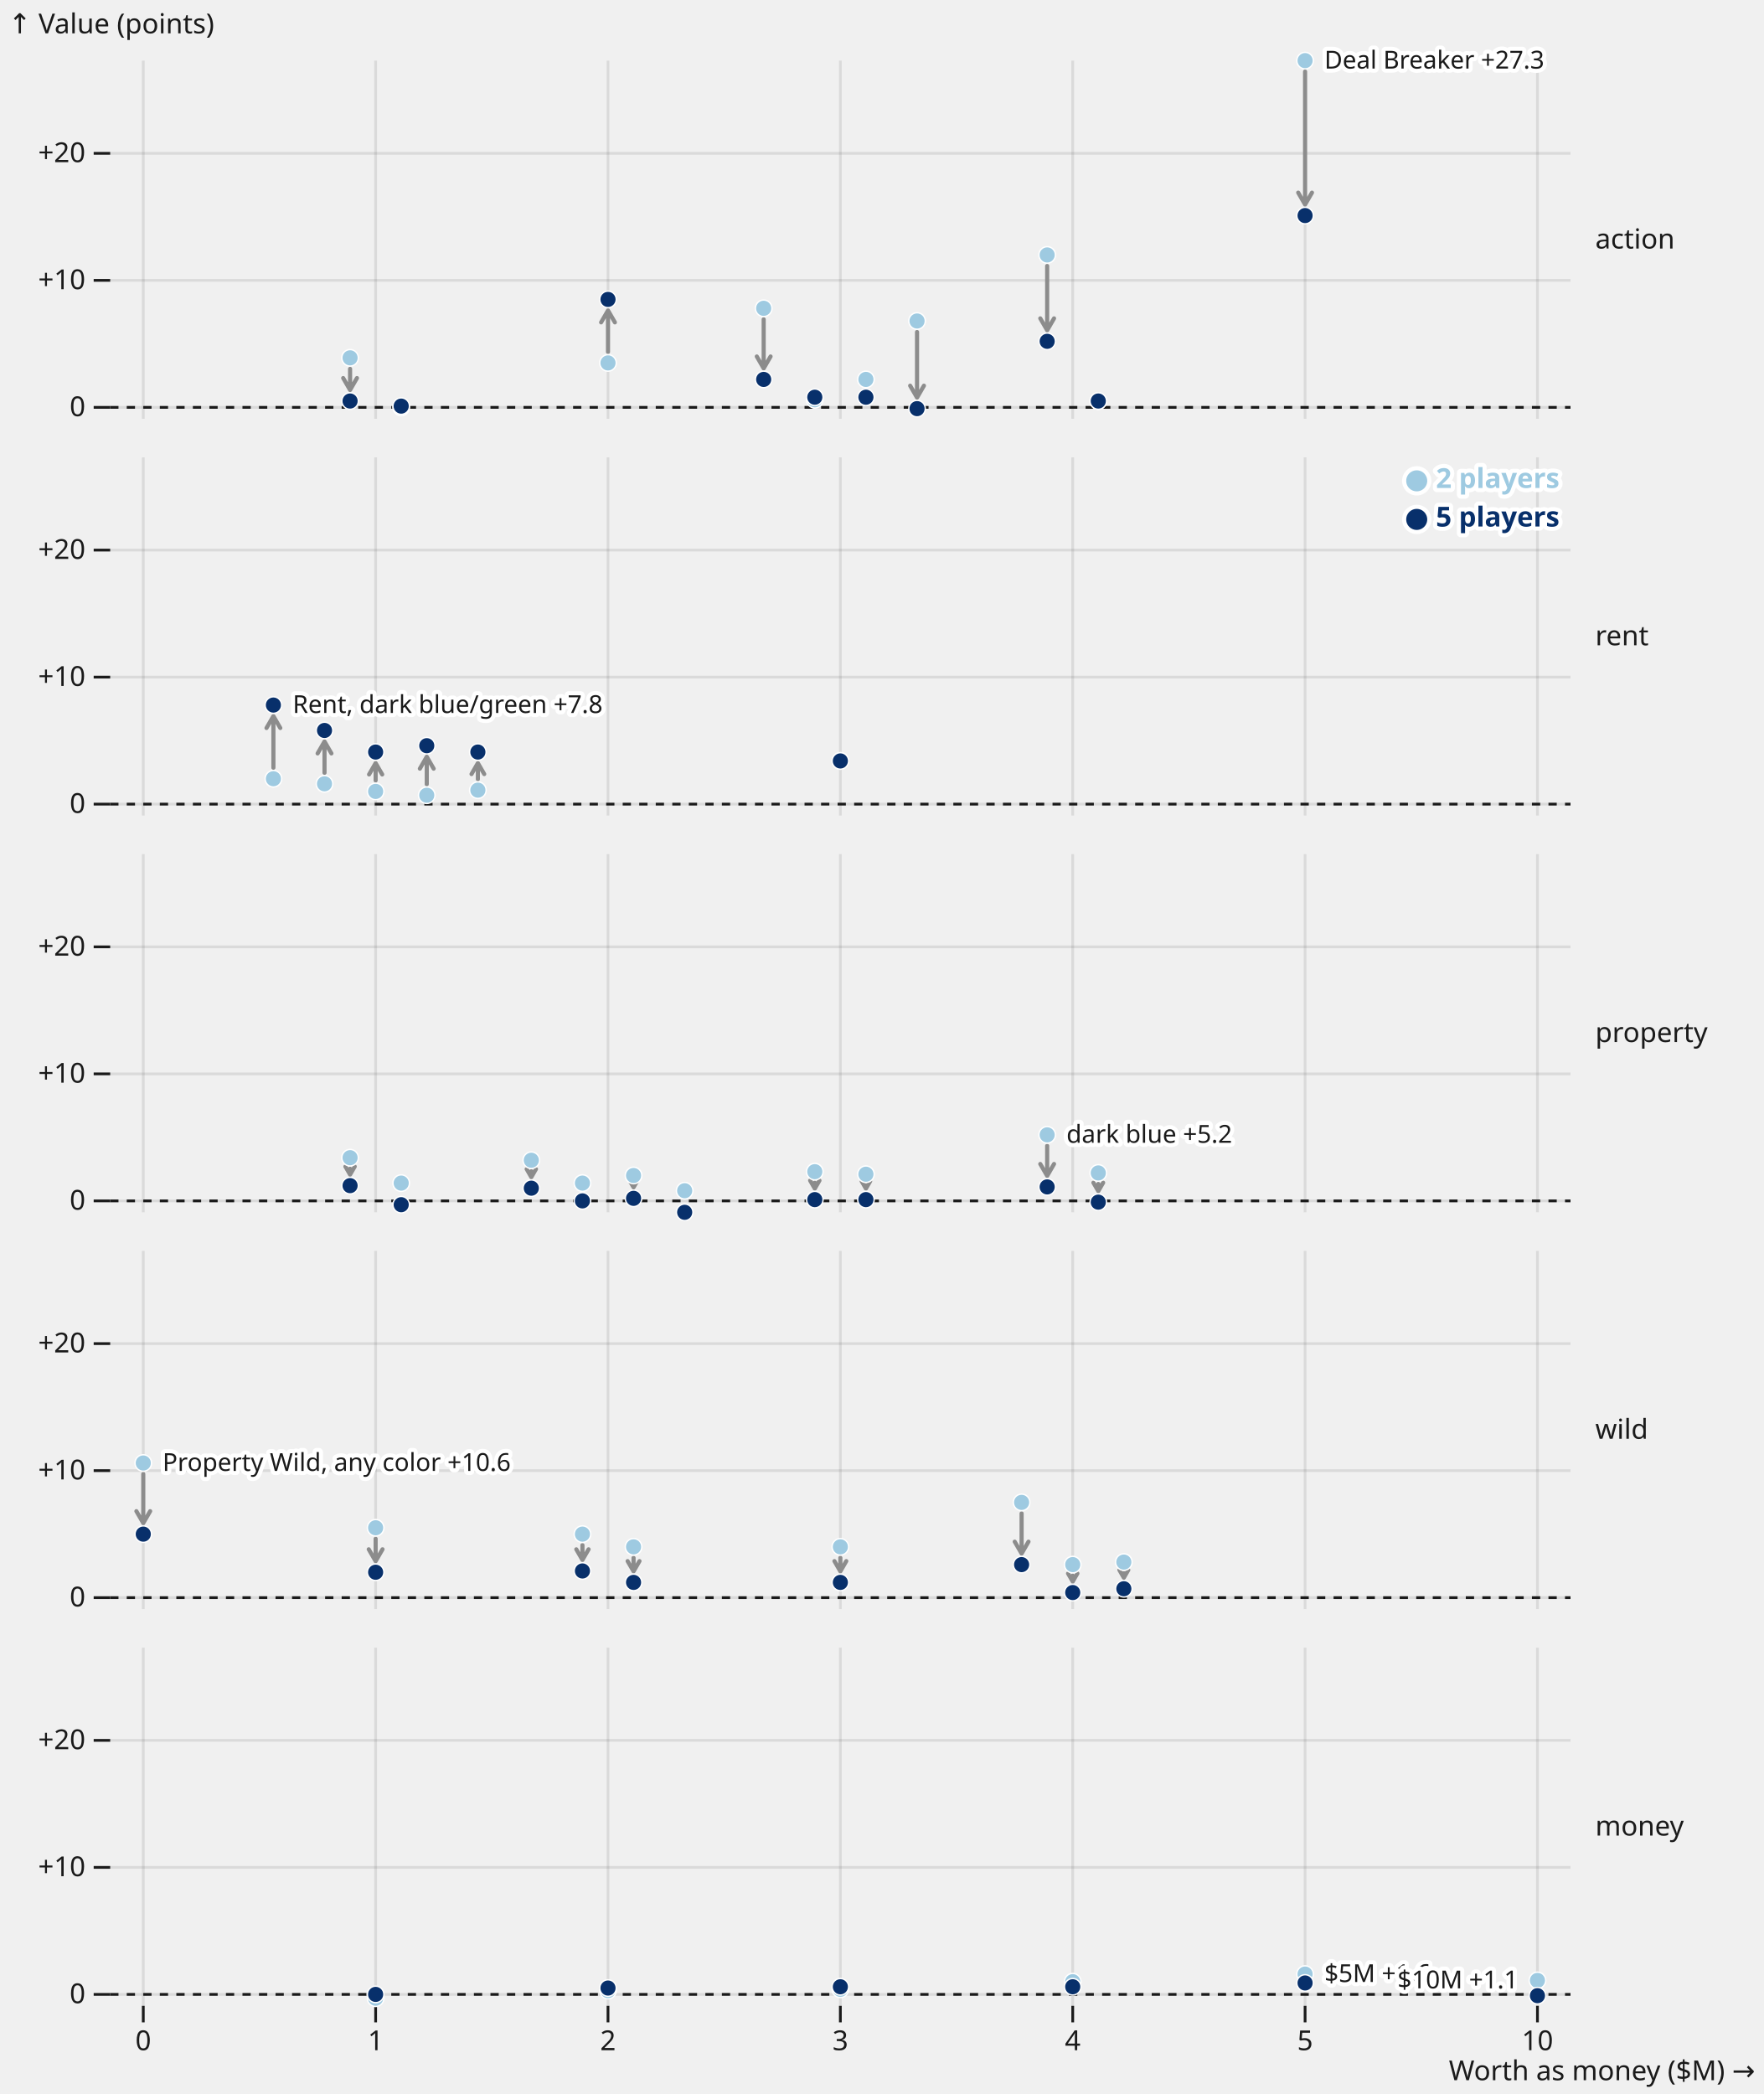
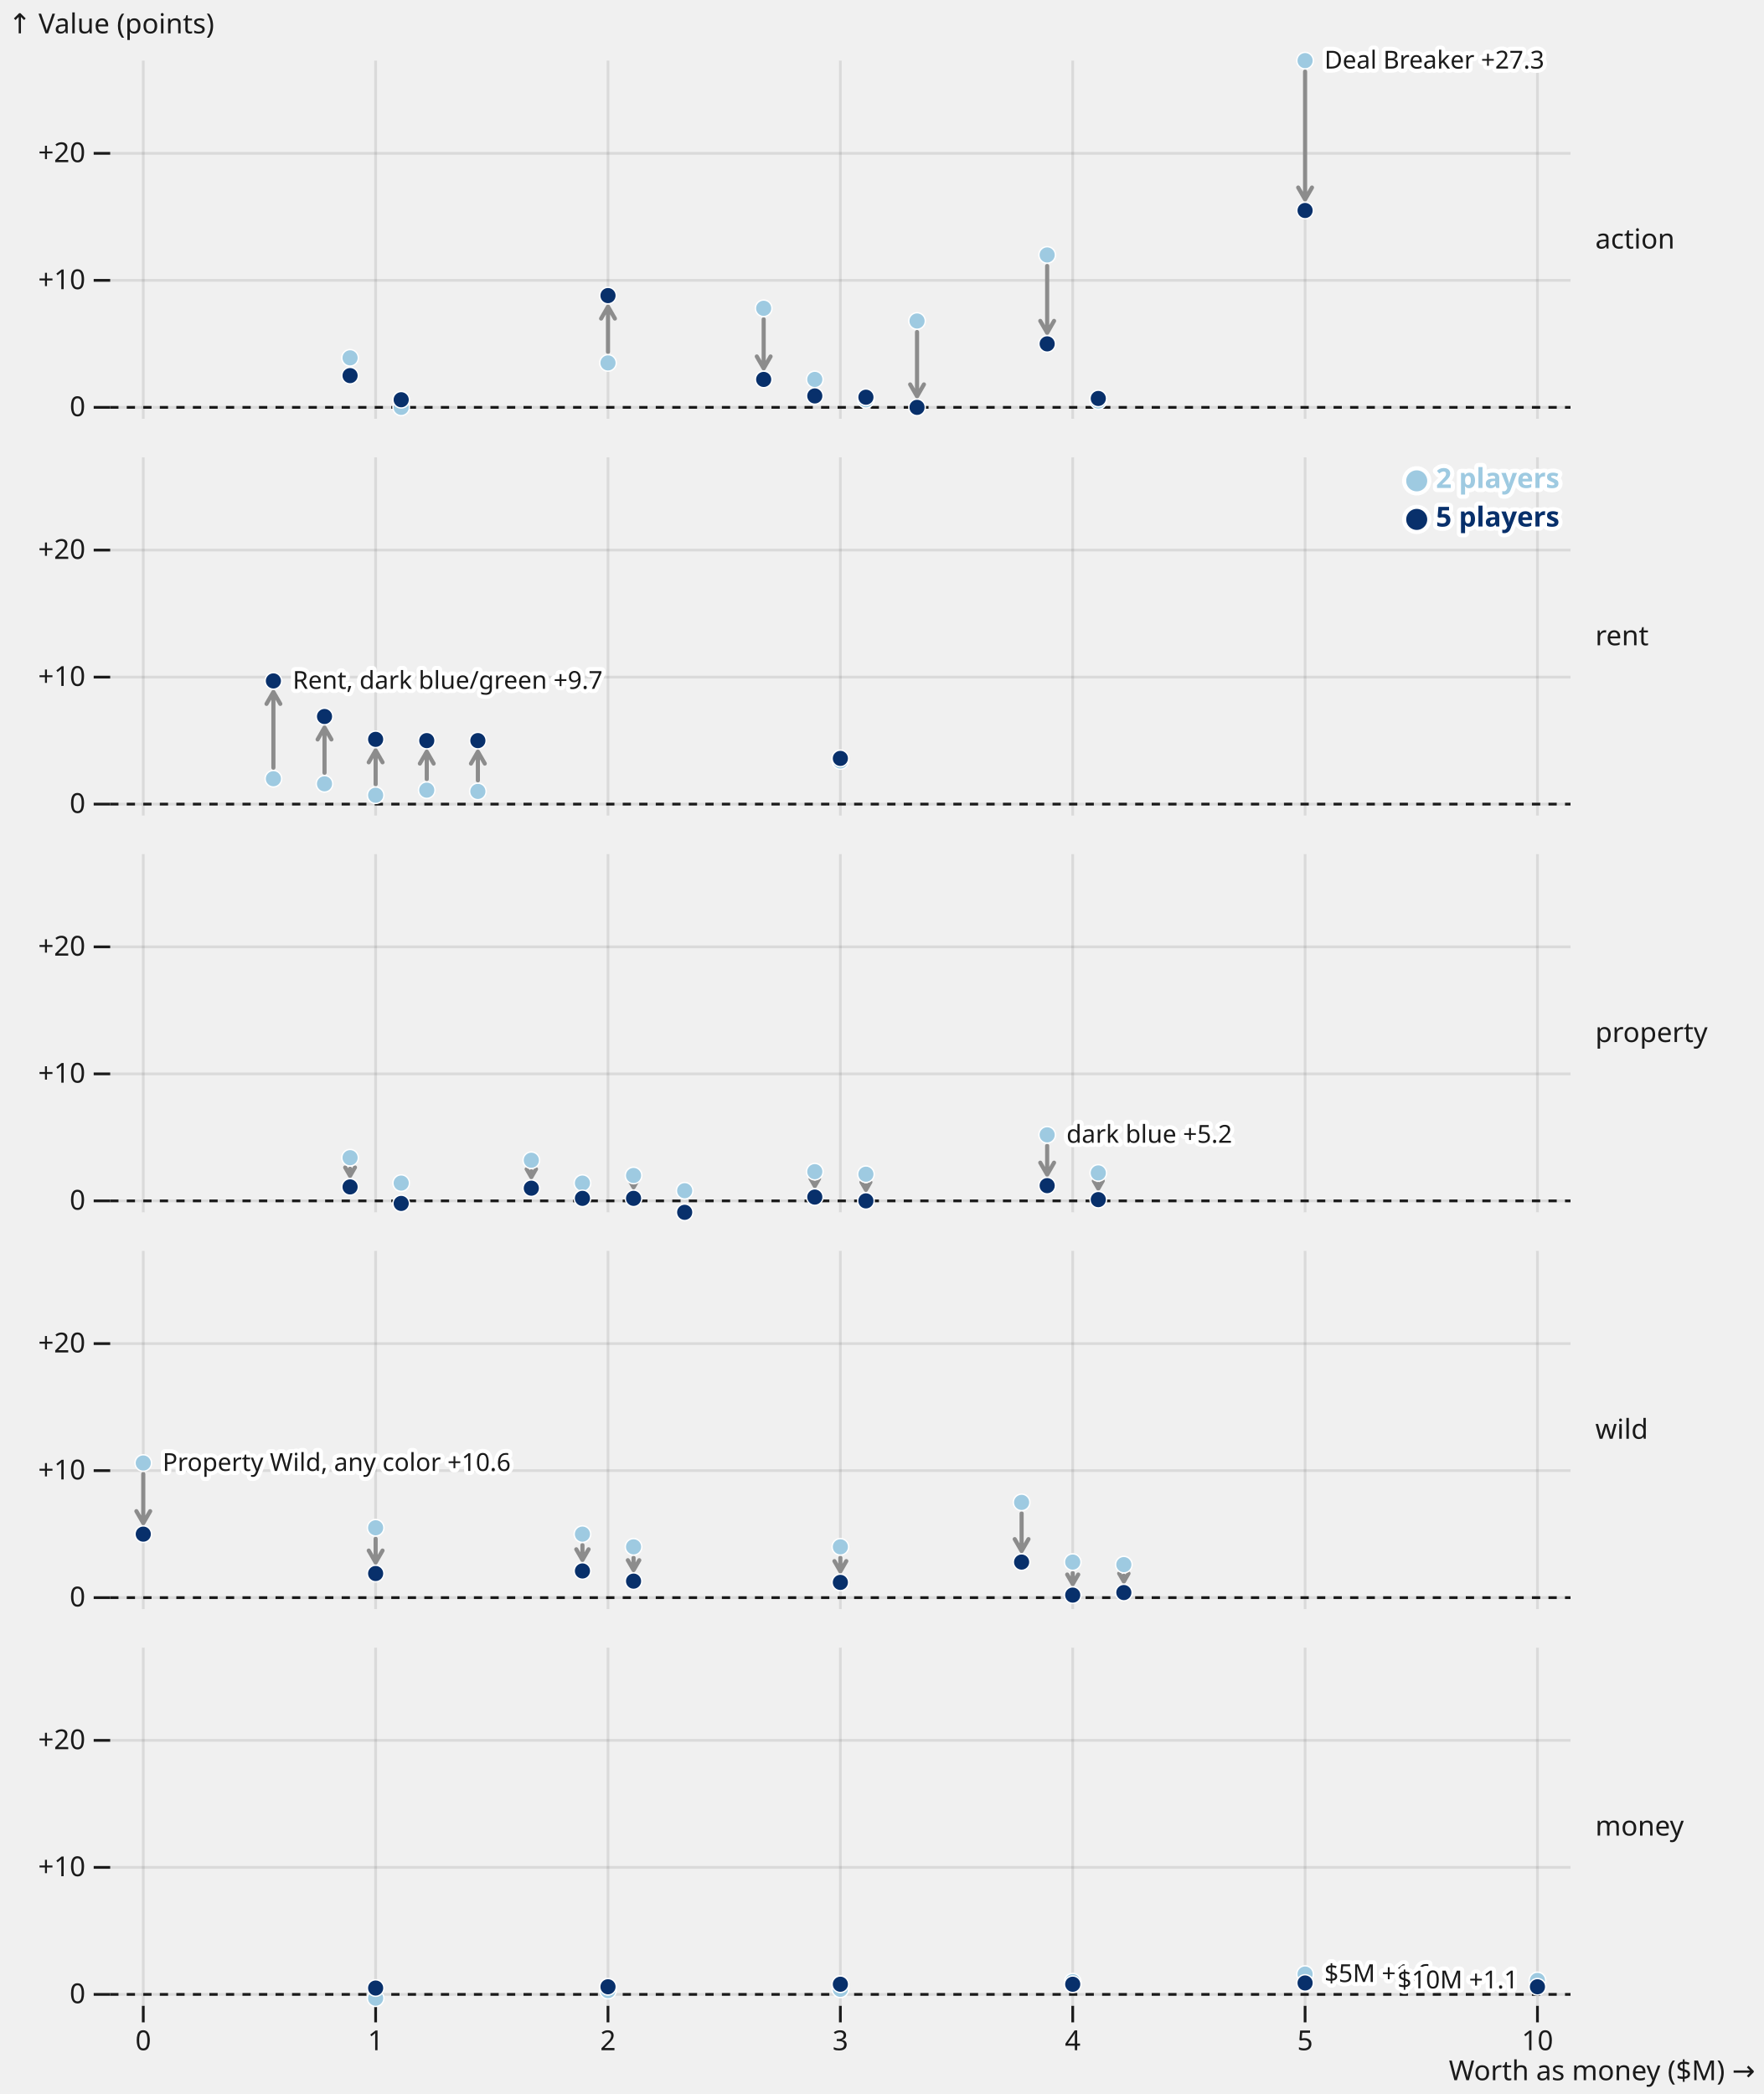
<svg xmlns="http://www.w3.org/2000/svg" class="plot-d6a7b5" fill="currentColor" font-family="system-ui, sans-serif" font-size="10" text-anchor="middle" width="640" height="760" viewBox="0 0 640 760" style="background: rgb(255, 255, 255); color: rgb(26, 26, 26);">
  <style>@media (prefers-color-scheme: dark) { :root { filter: invert(1) hue-rotate(180deg); background: none !important } }</style>
  <style>:where(.plot-d6a7b5) {
  --plot-background: white;
  display: block;
  height: auto;
  height: intrinsic;
  max-width: 100%;
}
:where(.plot-d6a7b5 text),
:where(.plot-d6a7b5 tspan) {
  white-space: pre;
}</style>
  <g aria-label="fy-axis tick label" transform="translate(9,0)">
    <g text-anchor="start" transform="translate(0,2)">
      <text y="0.32em" transform="translate(570,85)">action</text>
    </g>
    <g text-anchor="start" transform="translate(0,146)">
      <text y="0.32em" transform="translate(570,85)">rent</text>
    </g>
    <g text-anchor="start" transform="translate(0,290)">
      <text y="0.32em" transform="translate(570,85)">property</text>
    </g>
    <g text-anchor="start" transform="translate(0,434)">
      <text y="0.32em" transform="translate(570,85)">wild</text>
    </g>
    <g text-anchor="start" transform="translate(0,578)">
      <text y="0.32em" transform="translate(570,85)">money</text>
    </g>
  </g>
  <g aria-label="y-grid" aria-hidden="true">
    <g stroke="currentColor" stroke-opacity="0.1" transform="translate(0,2)">
      <line x1="40" x2="570" y1="145.851" y2="145.851" />
      <line x1="40" x2="570" y1="99.752" y2="99.752" />
      <line x1="40" x2="570" y1="53.652" y2="53.652" />
    </g>
    <g stroke="currentColor" stroke-opacity="0.1" transform="translate(0,146)">
      <line x1="40" x2="570" y1="145.851" y2="145.851" />
      <line x1="40" x2="570" y1="99.752" y2="99.752" />
      <line x1="40" x2="570" y1="53.652" y2="53.652" />
    </g>
    <g stroke="currentColor" stroke-opacity="0.1" transform="translate(0,290)">
      <line x1="40" x2="570" y1="145.851" y2="145.851" />
      <line x1="40" x2="570" y1="99.752" y2="99.752" />
      <line x1="40" x2="570" y1="53.652" y2="53.652" />
    </g>
    <g stroke="currentColor" stroke-opacity="0.1" transform="translate(0,434)">
      <line x1="40" x2="570" y1="145.851" y2="145.851" />
      <line x1="40" x2="570" y1="99.752" y2="99.752" />
      <line x1="40" x2="570" y1="53.652" y2="53.652" />
    </g>
    <g stroke="currentColor" stroke-opacity="0.1" transform="translate(0,578)">
      <line x1="40" x2="570" y1="145.851" y2="145.851" />
      <line x1="40" x2="570" y1="99.752" y2="99.752" />
      <line x1="40" x2="570" y1="53.652" y2="53.652" />
    </g>
  </g>
  <g aria-label="y-axis tick" aria-hidden="true">
    <g fill="none" stroke="currentColor" transform="translate(0,2)">
      <path transform="translate(40,145.8511)" d="M0,0L-6,0" />
      <path transform="translate(40,99.75177)" d="M0,0L-6,0" />
      <path transform="translate(40,53.65248)" d="M0,0L-6,0" />
    </g>
    <g fill="none" stroke="currentColor" transform="translate(0,146)">
      <path transform="translate(40,145.8511)" d="M0,0L-6,0" />
      <path transform="translate(40,99.75177)" d="M0,0L-6,0" />
      <path transform="translate(40,53.65248)" d="M0,0L-6,0" />
    </g>
    <g fill="none" stroke="currentColor" transform="translate(0,290)">
      <path transform="translate(40,145.8511)" d="M0,0L-6,0" />
      <path transform="translate(40,99.75177)" d="M0,0L-6,0" />
      <path transform="translate(40,53.65248)" d="M0,0L-6,0" />
    </g>
    <g fill="none" stroke="currentColor" transform="translate(0,434)">
      <path transform="translate(40,145.8511)" d="M0,0L-6,0" />
      <path transform="translate(40,99.75177)" d="M0,0L-6,0" />
      <path transform="translate(40,53.65248)" d="M0,0L-6,0" />
    </g>
    <g fill="none" stroke="currentColor" transform="translate(0,578)">
      <path transform="translate(40,145.8511)" d="M0,0L-6,0" />
      <path transform="translate(40,99.75177)" d="M0,0L-6,0" />
      <path transform="translate(40,53.65248)" d="M0,0L-6,0" />
    </g>
  </g>
  <g aria-label="y-axis tick label" transform="translate(-9,0)">
    <g text-anchor="end" font-variant="tabular-nums" transform="translate(0,2)">
      <text y="0.32em" transform="translate(40,145.8511)">0</text>
      <text y="0.32em" transform="translate(40,99.75177)">+10</text>
      <text y="0.32em" transform="translate(40,53.65248)">+20</text>
    </g>
    <g text-anchor="end" font-variant="tabular-nums" transform="translate(0,146)">
      <text y="0.32em" transform="translate(40,145.8511)">0</text>
      <text y="0.32em" transform="translate(40,99.75177)">+10</text>
      <text y="0.32em" transform="translate(40,53.65248)">+20</text>
    </g>
    <g text-anchor="end" font-variant="tabular-nums" transform="translate(0,290)">
      <text y="0.32em" transform="translate(40,145.8511)">0</text>
      <text y="0.32em" transform="translate(40,99.75177)">+10</text>
      <text y="0.32em" transform="translate(40,53.65248)">+20</text>
    </g>
    <g text-anchor="end" font-variant="tabular-nums" transform="translate(0,434)">
      <text y="0.32em" transform="translate(40,145.8511)">0</text>
      <text y="0.32em" transform="translate(40,99.75177)">+10</text>
      <text y="0.32em" transform="translate(40,53.65248)">+20</text>
    </g>
    <g text-anchor="end" font-variant="tabular-nums" transform="translate(0,578)">
      <text y="0.32em" transform="translate(40,145.8511)">0</text>
      <text y="0.32em" transform="translate(40,99.75177)">+10</text>
      <text y="0.32em" transform="translate(40,53.65248)">+20</text>
    </g>
  </g>
  <g aria-label="y-axis label" text-anchor="start" transform="translate(-37,-17)">
    <text y="0.71em" transform="translate(40,22)">↑ Value (points)</text>
  </g>
  <g aria-label="x-grid" aria-hidden="true">
    <g stroke="currentColor" stroke-opacity="0.1" transform="translate(0,2)">
      <line x1="52" x2="52" y1="20" y2="150" />
      <line x1="136.333" x2="136.333" y1="20" y2="150" />
      <line x1="220.667" x2="220.667" y1="20" y2="150" />
      <line x1="305" x2="305" y1="20" y2="150" />
      <line x1="389.333" x2="389.333" y1="20" y2="150" />
      <line x1="473.667" x2="473.667" y1="20" y2="150" />
      <line x1="558" x2="558" y1="20" y2="150" />
    </g>
    <g stroke="currentColor" stroke-opacity="0.1" transform="translate(0,146)">
      <line x1="52" x2="52" y1="20" y2="150" />
      <line x1="136.333" x2="136.333" y1="20" y2="150" />
      <line x1="220.667" x2="220.667" y1="20" y2="150" />
      <line x1="305" x2="305" y1="20" y2="150" />
      <line x1="389.333" x2="389.333" y1="20" y2="150" />
      <line x1="473.667" x2="473.667" y1="20" y2="150" />
      <line x1="558" x2="558" y1="20" y2="150" />
    </g>
    <g stroke="currentColor" stroke-opacity="0.1" transform="translate(0,290)">
      <line x1="52" x2="52" y1="20" y2="150" />
      <line x1="136.333" x2="136.333" y1="20" y2="150" />
      <line x1="220.667" x2="220.667" y1="20" y2="150" />
      <line x1="305" x2="305" y1="20" y2="150" />
      <line x1="389.333" x2="389.333" y1="20" y2="150" />
      <line x1="473.667" x2="473.667" y1="20" y2="150" />
      <line x1="558" x2="558" y1="20" y2="150" />
    </g>
    <g stroke="currentColor" stroke-opacity="0.1" transform="translate(0,434)">
      <line x1="52" x2="52" y1="20" y2="150" />
      <line x1="136.333" x2="136.333" y1="20" y2="150" />
      <line x1="220.667" x2="220.667" y1="20" y2="150" />
      <line x1="305" x2="305" y1="20" y2="150" />
      <line x1="389.333" x2="389.333" y1="20" y2="150" />
      <line x1="473.667" x2="473.667" y1="20" y2="150" />
      <line x1="558" x2="558" y1="20" y2="150" />
    </g>
    <g stroke="currentColor" stroke-opacity="0.1" transform="translate(0,578)">
      <line x1="52" x2="52" y1="20" y2="150" />
      <line x1="136.333" x2="136.333" y1="20" y2="150" />
      <line x1="220.667" x2="220.667" y1="20" y2="150" />
      <line x1="305" x2="305" y1="20" y2="150" />
      <line x1="389.333" x2="389.333" y1="20" y2="150" />
      <line x1="473.667" x2="473.667" y1="20" y2="150" />
      <line x1="558" x2="558" y1="20" y2="150" />
    </g>
  </g>
  <g aria-label="x-axis tick" aria-hidden="true">
    <g fill="none" stroke="currentColor" transform="translate(0,578)">
      <path transform="translate(52,150)" d="M0,0L0,6" />
      <path transform="translate(136.3333,150)" d="M0,0L0,6" />
      <path transform="translate(220.6667,150)" d="M0,0L0,6" />
      <path transform="translate(305,150)" d="M0,0L0,6" />
      <path transform="translate(389.3333,150)" d="M0,0L0,6" />
      <path transform="translate(473.6667,150)" d="M0,0L0,6" />
      <path transform="translate(558,150)" d="M0,0L0,6" />
    </g>
  </g>
  <g aria-label="x-axis tick label" transform="translate(0,9)">
    <g font-variant="tabular-nums" transform="translate(0,578)">
      <text y="0.71em" transform="translate(52,150)">0</text>
      <text y="0.71em" transform="translate(136.3333,150)">1</text>
      <text y="0.71em" transform="translate(220.6667,150)">2</text>
      <text y="0.71em" transform="translate(305,150)">3</text>
      <text y="0.71em" transform="translate(389.3333,150)">4</text>
      <text y="0.71em" transform="translate(473.6667,150)">5</text>
      <text y="0.71em" transform="translate(558,150)">10</text>
    </g>
  </g>
  <g aria-label="x-axis label" text-anchor="end" transform="translate(67,27)">
    <text transform="translate(570,728)">Worth as money ($M) →</text>
  </g>
  <g aria-label="rule">
    <g stroke="#1a1a1a" stroke-dasharray="3,3" transform="translate(0,2)">
      <line x1="40" x2="570" y1="145.851" y2="145.851" />
    </g>
    <g stroke="#1a1a1a" stroke-dasharray="3,3" transform="translate(0,146)">
      <line x1="40" x2="570" y1="145.851" y2="145.851" />
    </g>
    <g stroke="#1a1a1a" stroke-dasharray="3,3" transform="translate(0,290)">
      <line x1="40" x2="570" y1="145.851" y2="145.851" />
    </g>
    <g stroke="#1a1a1a" stroke-dasharray="3,3" transform="translate(0,434)">
      <line x1="40" x2="570" y1="145.851" y2="145.851" />
    </g>
    <g stroke="#1a1a1a" stroke-dasharray="3,3" transform="translate(0,578)">
      <line x1="40" x2="570" y1="145.851" y2="145.851" />
    </g>
  </g>
  <g aria-label="arrow">
    <g fill="none" stroke="#8c8c8c" stroke-width="1.5" stroke-linecap="round" stroke-miterlimit="1" transform="translate(0,2)">
-       <path d="M473.667,24L473.667,72.241M476.167,67.911L473.667,72.241L471.167,67.911" />
-       <path d="M220.667,125.716L220.667,110.667M218.167,114.997L220.667,110.667L223.167,114.997" />
-       <path d="M380.057,94.532L380.057,117.879M382.557,113.549L380.057,117.879L377.557,113.549" />
+       <path d="M473.667,24L473.667,70.397M476.167,66.067L473.667,70.397L471.167,66.067" />
+       <path d="M220.667,125.716L220.667,109.284M218.167,113.614L220.667,109.284L223.167,113.614" />
+       <path d="M380.057,94.532L380.057,118.801M382.557,114.471L380.057,118.801L377.557,114.471" />
      <path d="M277.17,113.894L277.17,131.709M279.67,127.379L277.17,131.709L274.67,127.379" />
-       <path d="M127.057,131.872L127.057,139.546M129.557,135.216L127.057,139.546L124.557,135.216" />
-       <path />
-       <path d="M332.83,118.504L332.83,142.312M335.33,137.982L332.83,142.312L330.33,137.982" />
+       <path />
+       <path />
+       <path d="M332.83,118.504L332.83,141.851M335.33,137.521L332.83,141.851L330.33,137.521" />
    </g>
    <g fill="none" stroke="#8c8c8c" stroke-width="1.5" stroke-linecap="round" stroke-miterlimit="1" transform="translate(0,146)">
-       <path d="M99.227,132.631L99.227,113.894M96.727,118.224L99.227,113.894L101.727,118.224" />
-       <path d="M117.78,134.475L117.78,123.113M115.28,127.444L117.78,123.113L120.28,127.444" />
-       <path d="M136.333,137.241L136.333,130.95M133.952,135.076L136.333,130.95L138.715,135.076" />
-       <path d="M154.887,138.624L154.887,128.645M152.387,132.976L154.887,128.645L157.387,132.976" />
-       <path d="M173.44,136.78L173.44,130.95M171.135,134.943L173.44,130.95L175.745,134.943" />
+       <path d="M99.227,132.631L99.227,105.135M96.727,109.465L99.227,105.135L101.727,109.465" />
+       <path d="M117.78,134.475L117.78,118.043M115.28,122.373L117.78,118.043L120.28,122.373" />
+       <path d="M136.333,138.624L136.333,126.34M133.833,130.671L136.333,126.34L138.833,130.671" />
+       <path d="M154.887,136.78L154.887,126.801M152.387,131.132L154.887,126.801L157.387,131.132" />
+       <path d="M173.44,137.241L173.44,126.801M170.94,131.132L173.44,126.801L175.94,131.132" />
    </g>
    <g fill="none" stroke="#8c8c8c" stroke-width="1.5" stroke-linecap="round" stroke-miterlimit="1" transform="translate(0,290)">
-       <path d="M380.057,125.879L380.057,136.78M382.557,132.45L380.057,136.78L377.557,132.45" />
-       <path d="M127.057,134.177L127.057,136.319M128.747,133.391L127.057,136.319L125.366,133.391" />
+       <path d="M380.057,125.879L380.057,136.319M382.557,131.989L380.057,136.319L377.557,131.989" />
+       <path d="M127.057,134.177L127.057,136.78M128.824,133.719L127.057,136.78L125.29,133.719" />
      <path d="M192.837,135.099L192.837,137.241M194.527,134.313L192.837,137.241L191.146,134.313" />
-       <path d="M295.723,139.248L295.723,141.39M297.414,138.462L295.723,141.39L294.033,138.462" />
-       <path d="M314.277,140.17L314.277,141.39M315.813,138.729L314.277,141.39L312.74,138.729" />
-       <path />
-       <path d="M398.61,139.709L398.61,142.312M400.377,139.251L398.61,142.312L396.843,139.251" />
+       <path d="M295.723,139.248L295.723,140.468M297.26,137.807L295.723,140.468L294.187,137.807" />
+       <path d="M314.277,140.17L314.277,141.851M315.89,139.056L314.277,141.851L312.663,139.056" />
+       <path />
+       <path d="M398.61,139.709L398.61,141.39M400.223,138.595L398.61,141.39L396.997,138.595" />
      <path d="M229.943,140.631L229.943,140.929M231.326,138.534L229.943,140.929L228.56,138.534" />
      <path />
      <path />
    </g>
    <g fill="none" stroke="#8c8c8c" stroke-width="1.5" stroke-linecap="round" stroke-miterlimit="1" transform="translate(0,434)">
      <path d="M52,100.986L52,118.801M54.5,114.471L52,118.801L49.5,114.471" />
-       <path d="M370.78,115.277L370.78,129.865M373.28,125.535L370.78,129.865L368.28,125.535" />
+       <path d="M370.78,115.277L370.78,128.943M373.28,124.613L370.78,128.943L368.28,124.613" />
+       <path d="M136.333,124.496L136.333,133.092M138.833,128.762L136.333,133.092L133.833,128.762" />
      <path d="M211.39,126.801L211.39,132.17M213.618,128.311L211.39,132.17L209.162,128.311" />
-       <path d="M136.333,124.496L136.333,132.631M138.833,128.301L136.333,132.631L133.833,128.301" />
-       <path d="M229.943,131.411L229.943,136.319M232.095,132.593L229.943,136.319L227.792,132.593" />
+       <path d="M229.943,131.411L229.943,135.858M232.018,132.265L229.943,135.858L227.869,132.265" />
      <path d="M305,131.411L305,136.319M307.151,132.593L305,136.319L302.849,132.593" />
-       <path d="M389.333,137.865L389.333,140.007M391.024,137.079L389.333,140.007L387.643,137.079" />
-       <path d="M407.887,136.943L407.887,138.624M409.5,135.829L407.887,138.624L406.273,135.829" />
-     </g>
-     <g fill="none" stroke="#8c8c8c" stroke-width="1.5" stroke-linecap="round" stroke-miterlimit="1" transform="translate(0,578)">
-       <path />
+       <path d="M389.333,136.943L389.333,140.929M391.331,137.469L389.333,140.929L387.336,137.469" />
+       <path d="M407.887,137.865L407.887,140.007M409.577,137.079L407.887,140.007L406.196,137.079" />
    </g>
  </g>
  <g aria-label="dot">
    <g stroke="#ffffff" stroke-width="0.5" transform="translate(0,2)">
      <circle cx="473.667" cy="20" r="3" fill="#9ecae1" />
-       <circle cx="473.667" cy="76.241" r="3" fill="#08306b" />
+       <circle cx="473.667" cy="74.397" r="3" fill="#08306b" />
      <circle cx="220.667" cy="129.716" r="3" fill="#9ecae1" />
-       <circle cx="220.667" cy="106.667" r="3" fill="#08306b" />
+       <circle cx="220.667" cy="105.284" r="3" fill="#08306b" />
      <circle cx="380.057" cy="90.532" r="3" fill="#9ecae1" />
-       <circle cx="380.057" cy="121.879" r="3" fill="#08306b" />
+       <circle cx="380.057" cy="122.801" r="3" fill="#08306b" />
      <circle cx="277.17" cy="109.894" r="3" fill="#9ecae1" />
      <circle cx="277.17" cy="135.709" r="3" fill="#08306b" />
      <circle cx="127.057" cy="127.872" r="3" fill="#9ecae1" />
-       <circle cx="127.057" cy="143.546" r="3" fill="#08306b" />
-       <circle cx="295.723" cy="143.085" r="3" fill="#9ecae1" />
-       <circle cx="295.723" cy="142.163" r="3" fill="#08306b" />
-       <circle cx="314.277" cy="135.709" r="3" fill="#9ecae1" />
+       <circle cx="127.057" cy="134.326" r="3" fill="#08306b" />
+       <circle cx="295.723" cy="135.709" r="3" fill="#9ecae1" />
+       <circle cx="295.723" cy="141.702" r="3" fill="#08306b" />
+       <circle cx="314.277" cy="143.085" r="3" fill="#9ecae1" />
      <circle cx="314.277" cy="142.163" r="3" fill="#08306b" />
      <circle cx="398.61" cy="143.546" r="3" fill="#9ecae1" />
-       <circle cx="398.61" cy="143.546" r="3" fill="#08306b" />
+       <circle cx="398.61" cy="142.624" r="3" fill="#08306b" />
      <circle cx="332.83" cy="114.504" r="3" fill="#9ecae1" />
-       <circle cx="332.83" cy="146.312" r="3" fill="#08306b" />
+       <circle cx="332.83" cy="145.851" r="3" fill="#08306b" />
      <circle cx="145.61" cy="145.851" r="3" fill="#9ecae1" />
-       <circle cx="145.61" cy="145.39" r="3" fill="#08306b" />
+       <circle cx="145.61" cy="143.085" r="3" fill="#08306b" />
    </g>
    <g stroke="#ffffff" stroke-width="0.5" transform="translate(0,146)">
      <circle cx="99.227" cy="136.631" r="3" fill="#9ecae1" />
-       <circle cx="99.227" cy="109.894" r="3" fill="#08306b" />
+       <circle cx="99.227" cy="101.135" r="3" fill="#08306b" />
      <circle cx="117.78" cy="138.475" r="3" fill="#9ecae1" />
-       <circle cx="117.78" cy="119.113" r="3" fill="#08306b" />
-       <circle cx="136.333" cy="141.241" r="3" fill="#9ecae1" />
-       <circle cx="136.333" cy="126.95" r="3" fill="#08306b" />
+       <circle cx="117.78" cy="114.043" r="3" fill="#08306b" />
      <circle cx="305" cy="130.177" r="3" fill="#9ecae1" />
-       <circle cx="305" cy="130.177" r="3" fill="#08306b" />
-       <circle cx="154.887" cy="142.624" r="3" fill="#9ecae1" />
-       <circle cx="154.887" cy="124.645" r="3" fill="#08306b" />
-       <circle cx="173.44" cy="140.78" r="3" fill="#9ecae1" />
-       <circle cx="173.44" cy="126.95" r="3" fill="#08306b" />
+       <circle cx="305" cy="129.255" r="3" fill="#08306b" />
+       <circle cx="136.333" cy="142.624" r="3" fill="#9ecae1" />
+       <circle cx="136.333" cy="122.34" r="3" fill="#08306b" />
+       <circle cx="154.887" cy="140.78" r="3" fill="#9ecae1" />
+       <circle cx="154.887" cy="122.801" r="3" fill="#08306b" />
+       <circle cx="173.44" cy="141.241" r="3" fill="#9ecae1" />
+       <circle cx="173.44" cy="122.801" r="3" fill="#08306b" />
    </g>
    <g stroke="#ffffff" stroke-width="0.5" transform="translate(0,290)">
      <circle cx="380.057" cy="121.879" r="3" fill="#9ecae1" />
-       <circle cx="380.057" cy="140.78" r="3" fill="#08306b" />
+       <circle cx="380.057" cy="140.319" r="3" fill="#08306b" />
      <circle cx="127.057" cy="130.177" r="3" fill="#9ecae1" />
-       <circle cx="127.057" cy="140.319" r="3" fill="#08306b" />
+       <circle cx="127.057" cy="140.78" r="3" fill="#08306b" />
      <circle cx="192.837" cy="131.099" r="3" fill="#9ecae1" />
      <circle cx="192.837" cy="141.241" r="3" fill="#08306b" />
      <circle cx="295.723" cy="135.248" r="3" fill="#9ecae1" />
-       <circle cx="295.723" cy="145.39" r="3" fill="#08306b" />
+       <circle cx="295.723" cy="144.468" r="3" fill="#08306b" />
      <circle cx="314.277" cy="136.17" r="3" fill="#9ecae1" />
-       <circle cx="314.277" cy="145.39" r="3" fill="#08306b" />
+       <circle cx="314.277" cy="145.851" r="3" fill="#08306b" />
      <circle cx="211.39" cy="139.397" r="3" fill="#9ecae1" />
-       <circle cx="211.39" cy="145.851" r="3" fill="#08306b" />
+       <circle cx="211.39" cy="144.929" r="3" fill="#08306b" />
      <circle cx="398.61" cy="135.709" r="3" fill="#9ecae1" />
-       <circle cx="398.61" cy="146.312" r="3" fill="#08306b" />
+       <circle cx="398.61" cy="145.39" r="3" fill="#08306b" />
      <circle cx="229.943" cy="136.631" r="3" fill="#9ecae1" />
      <circle cx="229.943" cy="144.929" r="3" fill="#08306b" />
      <circle cx="145.61" cy="139.397" r="3" fill="#9ecae1" />
-       <circle cx="145.61" cy="147.234" r="3" fill="#08306b" />
+       <circle cx="145.61" cy="146.773" r="3" fill="#08306b" />
      <circle cx="248.497" cy="142.163" r="3" fill="#9ecae1" />
      <circle cx="248.497" cy="150" r="3" fill="#08306b" />
    </g>
    <g stroke="#ffffff" stroke-width="0.5" transform="translate(0,434)">
      <circle cx="52" cy="96.986" r="3" fill="#9ecae1" />
      <circle cx="52" cy="122.801" r="3" fill="#08306b" />
      <circle cx="370.78" cy="111.277" r="3" fill="#9ecae1" />
-       <circle cx="370.78" cy="133.865" r="3" fill="#08306b" />
+       <circle cx="370.78" cy="132.943" r="3" fill="#08306b" />
+       <circle cx="136.333" cy="120.496" r="3" fill="#9ecae1" />
+       <circle cx="136.333" cy="137.092" r="3" fill="#08306b" />
      <circle cx="211.39" cy="122.801" r="3" fill="#9ecae1" />
      <circle cx="211.39" cy="136.17" r="3" fill="#08306b" />
-       <circle cx="136.333" cy="120.496" r="3" fill="#9ecae1" />
-       <circle cx="136.333" cy="136.631" r="3" fill="#08306b" />
      <circle cx="229.943" cy="127.411" r="3" fill="#9ecae1" />
-       <circle cx="229.943" cy="140.319" r="3" fill="#08306b" />
+       <circle cx="229.943" cy="139.858" r="3" fill="#08306b" />
      <circle cx="305" cy="127.411" r="3" fill="#9ecae1" />
      <circle cx="305" cy="140.319" r="3" fill="#08306b" />
-       <circle cx="389.333" cy="133.865" r="3" fill="#9ecae1" />
-       <circle cx="389.333" cy="144.007" r="3" fill="#08306b" />
-       <circle cx="407.887" cy="132.943" r="3" fill="#9ecae1" />
-       <circle cx="407.887" cy="142.624" r="3" fill="#08306b" />
+       <circle cx="389.333" cy="132.943" r="3" fill="#9ecae1" />
+       <circle cx="389.333" cy="144.929" r="3" fill="#08306b" />
+       <circle cx="407.887" cy="133.865" r="3" fill="#9ecae1" />
+       <circle cx="407.887" cy="144.007" r="3" fill="#08306b" />
    </g>
    <g stroke="#ffffff" stroke-width="0.5" transform="translate(0,578)">
      <circle cx="473.667" cy="138.475" r="3" fill="#9ecae1" />
      <circle cx="473.667" cy="141.702" r="3" fill="#08306b" />
      <circle cx="389.333" cy="141.241" r="3" fill="#9ecae1" />
-       <circle cx="389.333" cy="143.085" r="3" fill="#08306b" />
+       <circle cx="389.333" cy="142.163" r="3" fill="#08306b" />
      <circle cx="220.667" cy="144.468" r="3" fill="#9ecae1" />
-       <circle cx="220.667" cy="143.546" r="3" fill="#08306b" />
+       <circle cx="220.667" cy="143.085" r="3" fill="#08306b" />
      <circle cx="305" cy="144.007" r="3" fill="#9ecae1" />
-       <circle cx="305" cy="143.085" r="3" fill="#08306b" />
+       <circle cx="305" cy="142.163" r="3" fill="#08306b" />
+       <circle cx="558" cy="140.78" r="3" fill="#9ecae1" />
+       <circle cx="558" cy="143.085" r="3" fill="#08306b" />
      <circle cx="136.333" cy="147.234" r="3" fill="#9ecae1" />
-       <circle cx="136.333" cy="145.851" r="3" fill="#08306b" />
-       <circle cx="558" cy="140.78" r="3" fill="#9ecae1" />
-       <circle cx="558" cy="146.312" r="3" fill="#08306b" />
+       <circle cx="136.333" cy="143.546" r="3" fill="#08306b" />
    </g>
  </g>
  <g aria-label="text" transform="translate(7,0)">
    <g stroke="#ffffff" stroke-width="3" stroke-linejoin="round" paint-order="stroke" text-anchor="start" font-size="9" transform="translate(0,2)">
      <text y="0.32em" transform="translate(473.6667,20)">Deal Breaker +27.3</text>
    </g>
    <g stroke="#ffffff" stroke-width="3" stroke-linejoin="round" paint-order="stroke" text-anchor="start" font-size="9" transform="translate(0,146)">
-       <text y="0.32em" transform="translate(99.22667,109.8936)">Rent, dark blue/green +7.8</text>
+       <text y="0.32em" transform="translate(99.22667,101.1348)">Rent, dark blue/green +9.7</text>
    </g>
    <g stroke="#ffffff" stroke-width="3" stroke-linejoin="round" paint-order="stroke" text-anchor="start" font-size="9" transform="translate(0,290)">
      <text y="0.32em" transform="translate(380.0567,121.8794)">dark blue +5.2</text>
    </g>
    <g stroke="#ffffff" stroke-width="3" stroke-linejoin="round" paint-order="stroke" text-anchor="start" font-size="9" transform="translate(0,434)">
      <text y="0.32em" transform="translate(52,96.98582)">Property Wild, any color +10.6</text>
    </g>
    <g stroke="#ffffff" stroke-width="3" stroke-linejoin="round" paint-order="stroke" text-anchor="start" font-size="9" transform="translate(0,578)">
      <text y="0.32em" transform="translate(473.6667,138.4752)">$5M +1.6</text>
    </g>
  </g>
  <g aria-label="text" transform="translate(-7,0)">
    <g stroke="#ffffff" stroke-width="3" stroke-linejoin="round" paint-order="stroke" text-anchor="end" font-size="9" transform="translate(0,578)">
      <text y="0.32em" transform="translate(558,140.7801)">$10M +1.1</text>
    </g>
  </g>
  <g aria-label="text" transform="translate(-4,4)">
    <g fill="#9ecae1" stroke="#ffffff" stroke-width="3" stroke-linejoin="round" paint-order="stroke" text-anchor="end" font-size="10" font-weight="bold" transform="translate(0,146)">
      <text y="0.71em" transform="translate(570,20)">● 2 players</text>
    </g>
  </g>
  <g aria-label="text" transform="translate(-4,18)">
    <g fill="#08306b" stroke="#ffffff" stroke-width="3" stroke-linejoin="round" paint-order="stroke" text-anchor="end" font-size="10" font-weight="bold" transform="translate(0,146)">
      <text y="0.71em" transform="translate(570,20)">● 5 players</text>
    </g>
  </g>
</svg>
